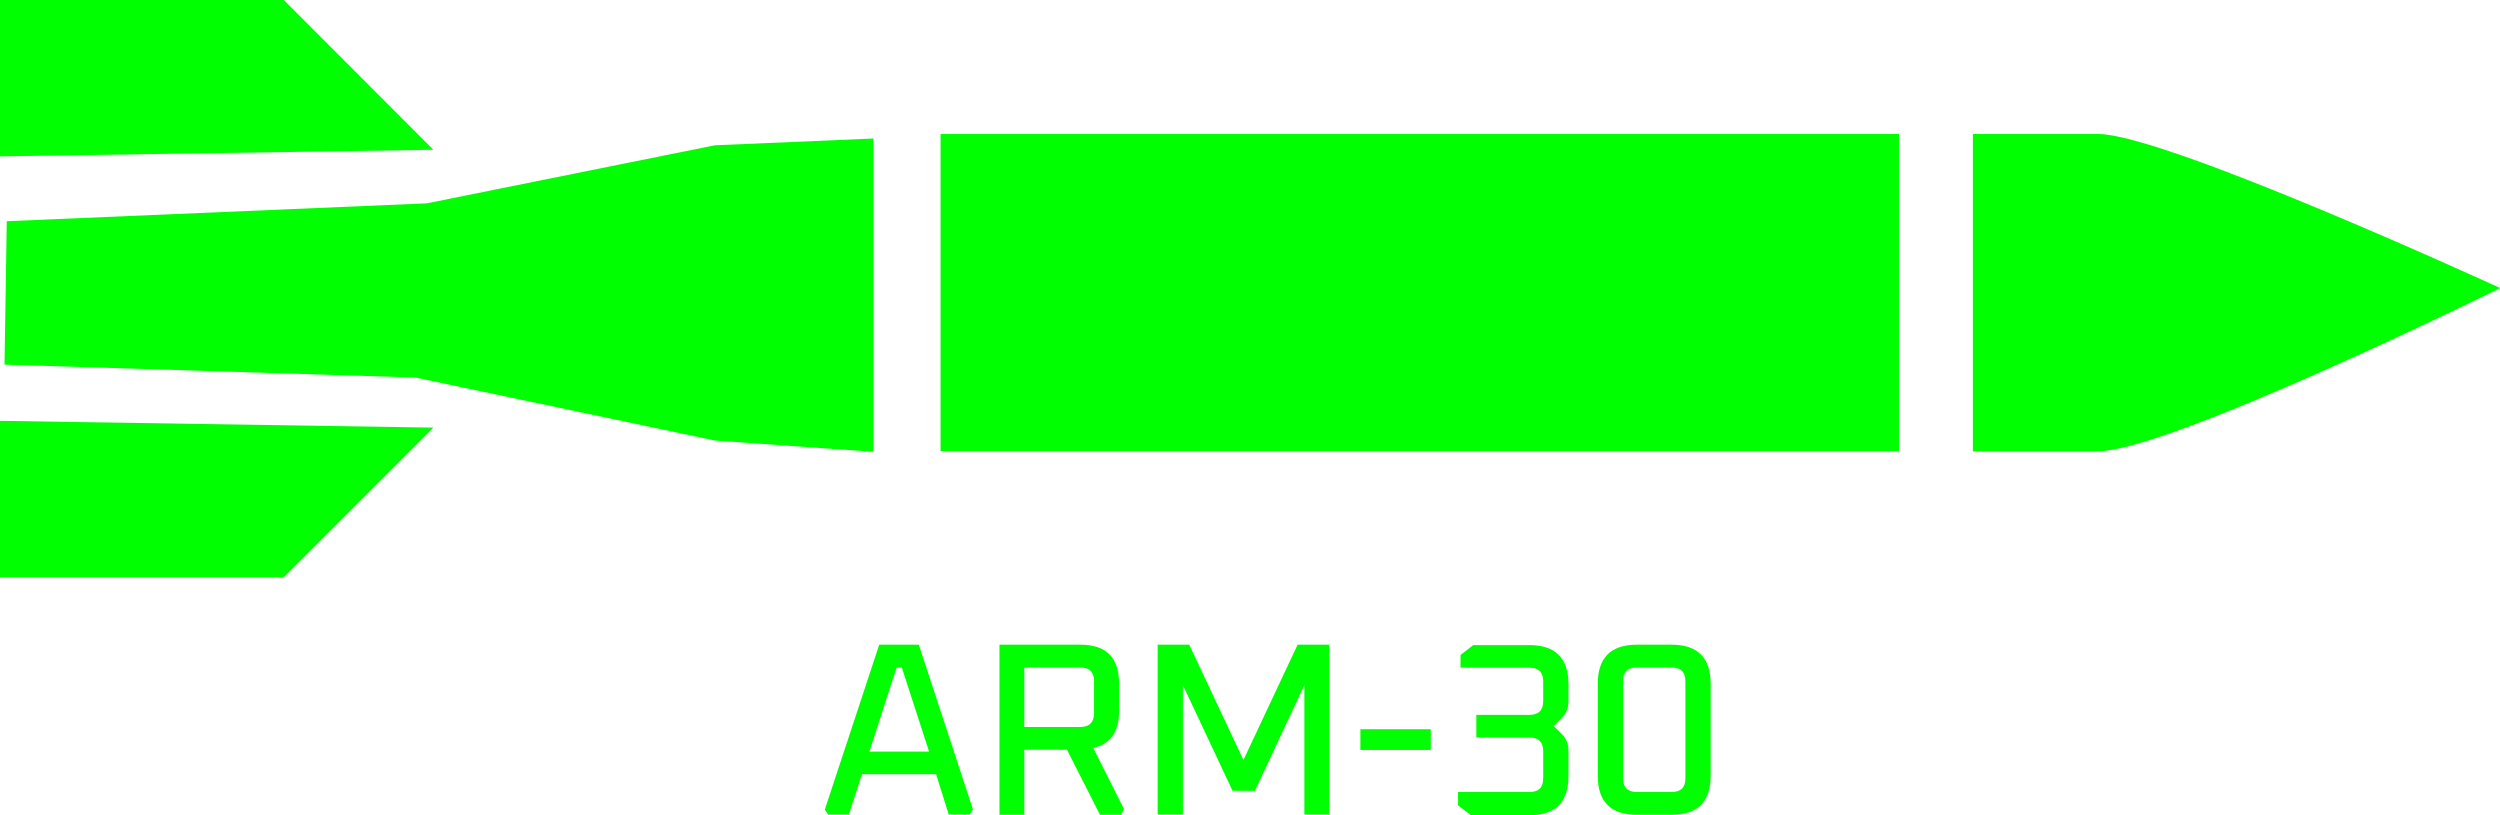
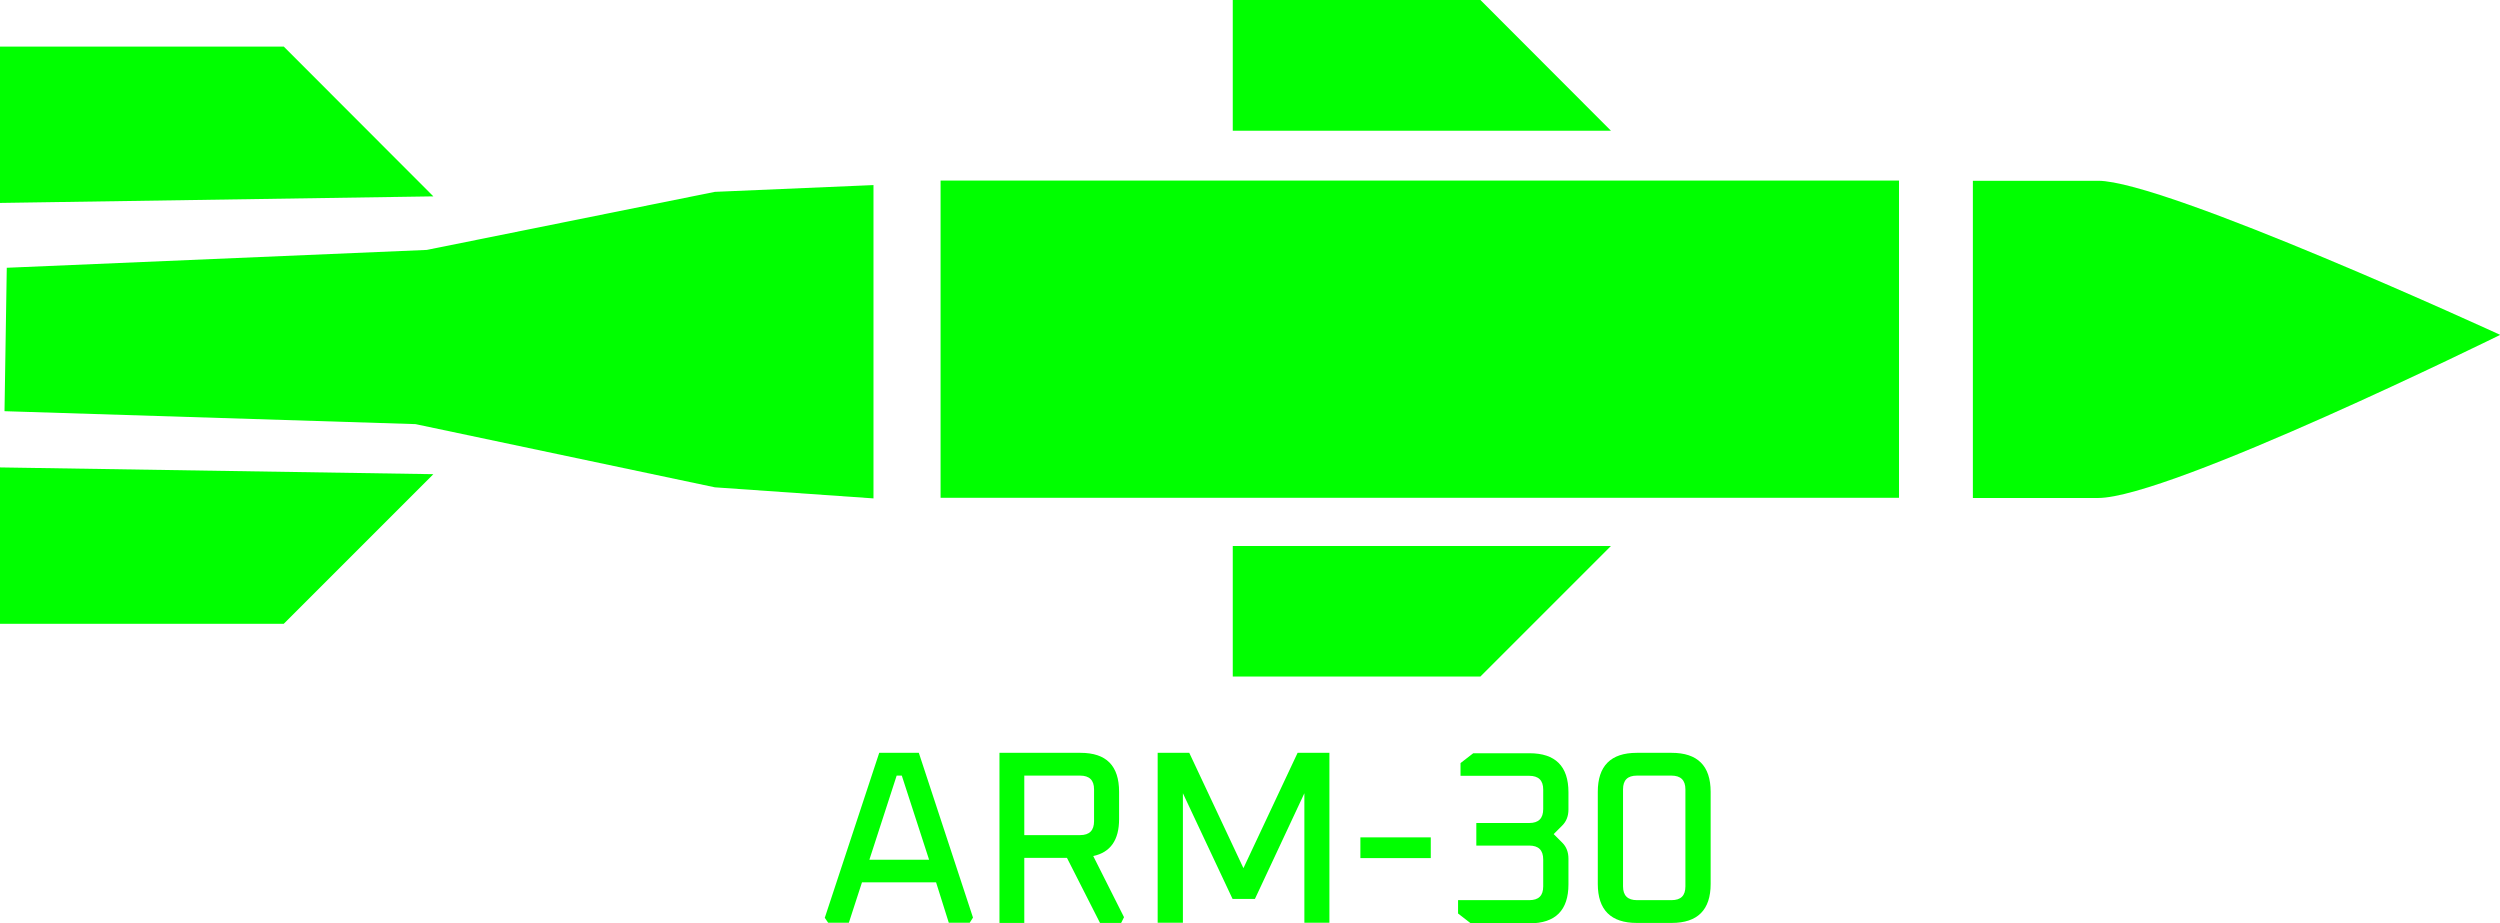
- <svg xmlns="http://www.w3.org/2000/svg" id="b" viewBox="0 0 121.84 39.7">
+ <svg xmlns="http://www.w3.org/2000/svg" id="b" viewBox="0 0 121.84 44.97">
  <defs>
    <style>.d{fill:lime;}</style>
  </defs>
  <g id="c">
-     <path class="d" d="M40.2,39.45l2.65-8.03h1.93l2.64,8.03-.16.25h-1.02l-.62-1.97h-3.61l-.64,1.97h-1.01l-.17-.25ZM42.36,36.63h2.92l-1.33-4.1h-.25l-1.33,4.1Z" />
-     <path class="d" d="M48.71,39.7v-8.28h3.95c1.26,0,1.88.63,1.88,1.9v1.33c0,1.02-.42,1.62-1.26,1.8l1.5,2.98-.14.28h-1.03l-1.61-3.17h-2.08v3.17h-1.21ZM49.92,35.43h2.72c.46,0,.68-.23.68-.68v-1.55c0-.45-.23-.67-.68-.67h-2.72v2.9Z" />
-     <path class="d" d="M56.42,39.7v-8.28h1.54l2.64,5.62,2.64-5.62h1.55v8.28h-1.22v-6.31l-2.41,5.15h-1.09l-2.42-5.15v6.31h-1.21Z" />
-     <path class="d" d="M66.3,36.55v-1.01h3.43v1.01h-3.43Z" />
-     <path class="d" d="M71.06,39.22v-.62h3.47c.46,0,.68-.22.68-.67v-1.31c0-.46-.23-.68-.68-.68h-2.58v-1.1h2.58c.46,0,.68-.23.68-.68v-.95c0-.45-.23-.67-.68-.67h-3.35v-.62l.62-.48h2.74c1.26,0,1.9.63,1.9,1.9v.84c0,.32-.1.58-.3.78l-.42.42.42.42c.2.2.3.46.3.78v1.25c0,1.26-.63,1.9-1.9,1.9h-2.86l-.62-.48Z" />
-     <path class="d" d="M77.87,37.81v-4.49c0-1.26.63-1.9,1.9-1.9h1.7c1.26,0,1.9.63,1.9,1.9v4.49c0,1.26-.63,1.9-1.9,1.9h-1.7c-1.26,0-1.9-.63-1.9-1.9ZM79.1,37.93c0,.45.23.67.68.67h1.68c.46,0,.68-.22.68-.67v-4.73c0-.45-.23-.67-.68-.67h-1.68c-.46,0-.68.22-.68.67v4.73Z" />
-     <polygon class="d" points="0 7.62 0 0 13.83 0 21.12 7.3 0 7.62" />
-     <polygon class="d" points="0 20.51 0 28.13 13.83 28.13 21.12 20.84 0 20.51" />
-     <polygon class="d" points=".33 10.78 20.8 9.91 34.84 7.08 42.57 6.75 42.57 22.02 34.84 21.47 20.25 18.4 .22 17.77 .33 10.78" />
-     <rect class="d" x="45.84" y="6.53" width="46.71" height="15.46" />
-     <path class="d" d="M102.25,22h-6.1V6.53h6.1c3.27,0,19.6,7.51,19.6,7.51,0,0-16.12,7.95-19.6,7.95Z" />
+     <path class="d" d="M40.2,44.72l2.65-8.03h1.93l2.64,8.03-.16.25h-1.02l-.62-1.97h-3.61l-.64,1.97h-1.01l-.17-.25ZM42.36,41.9h2.92l-1.33-4.1h-.25l-1.33,4.1Z" />
+     <path class="d" d="M48.71,44.97v-8.28h3.95c1.26,0,1.88.63,1.88,1.9v1.33c0,1.02-.42,1.62-1.26,1.8l1.5,2.98-.14.28h-1.03l-1.61-3.17h-2.08v3.17h-1.21ZM49.92,40.7h2.72c.46,0,.68-.23.68-.68v-1.55c0-.45-.23-.67-.68-.67h-2.72v2.9Z" />
+     <path class="d" d="M56.42,44.97v-8.28h1.54l2.64,5.62,2.64-5.62h1.55v8.28h-1.22v-6.31l-2.41,5.15h-1.09l-2.42-5.15v6.31h-1.21Z" />
+     <path class="d" d="M66.3,41.82v-1.01h3.43v1.01h-3.43Z" />
+     <path class="d" d="M71.06,44.49v-.62h3.47c.46,0,.68-.22.68-.67v-1.31c0-.46-.23-.68-.68-.68h-2.58v-1.1h2.58c.46,0,.68-.23.68-.68v-.95c0-.45-.23-.67-.68-.67h-3.35v-.62l.62-.48h2.74c1.26,0,1.9.63,1.9,1.9v.84c0,.32-.1.58-.3.78l-.42.42.42.42c.2.2.3.46.3.78v1.25c0,1.26-.63,1.9-1.9,1.9h-2.86l-.62-.48Z" />
+     <path class="d" d="M77.87,43.08v-4.49c0-1.26.63-1.9,1.9-1.9h1.7c1.26,0,1.9.63,1.9,1.9v4.49c0,1.26-.63,1.9-1.9,1.9h-1.7c-1.26,0-1.9-.63-1.9-1.9ZM79.1,43.2c0,.45.23.67.68.67h1.68c.46,0,.68-.22.68-.67v-4.73c0-.45-.23-.67-.68-.67h-1.68c-.46,0-.68.22-.68.67v4.73Z" />
+     <polygon class="d" points="0 9.89 0 2.27 13.83 2.27 21.12 9.57 0 9.89" />
+     <polygon class="d" points="0 22.78 0 30.4 13.83 30.4 21.12 23.11 0 22.78" />
+     <polygon class="d" points="60.08 6.37 60.08 0 72.15 0 78.51 6.37 60.08 6.37" />
+     <polygon class="d" points="60.08 26.61 60.08 32.97 72.15 32.97 78.51 26.61 60.08 26.61" />
+     <polygon class="d" points=".33 13.05 20.8 12.18 34.84 9.35 42.57 9.02 42.57 24.29 34.84 23.75 20.25 20.67 .22 20.04 .33 13.05" />
+     <rect class="d" x="45.84" y="8.8" width="46.71" height="15.46" />
+     <path class="d" d="M102.25,24.27h-6.1v-15.46h6.1c3.27,0,19.6,7.51,19.6,7.51,0,0-16.12,7.95-19.6,7.95Z" />
  </g>
</svg>
